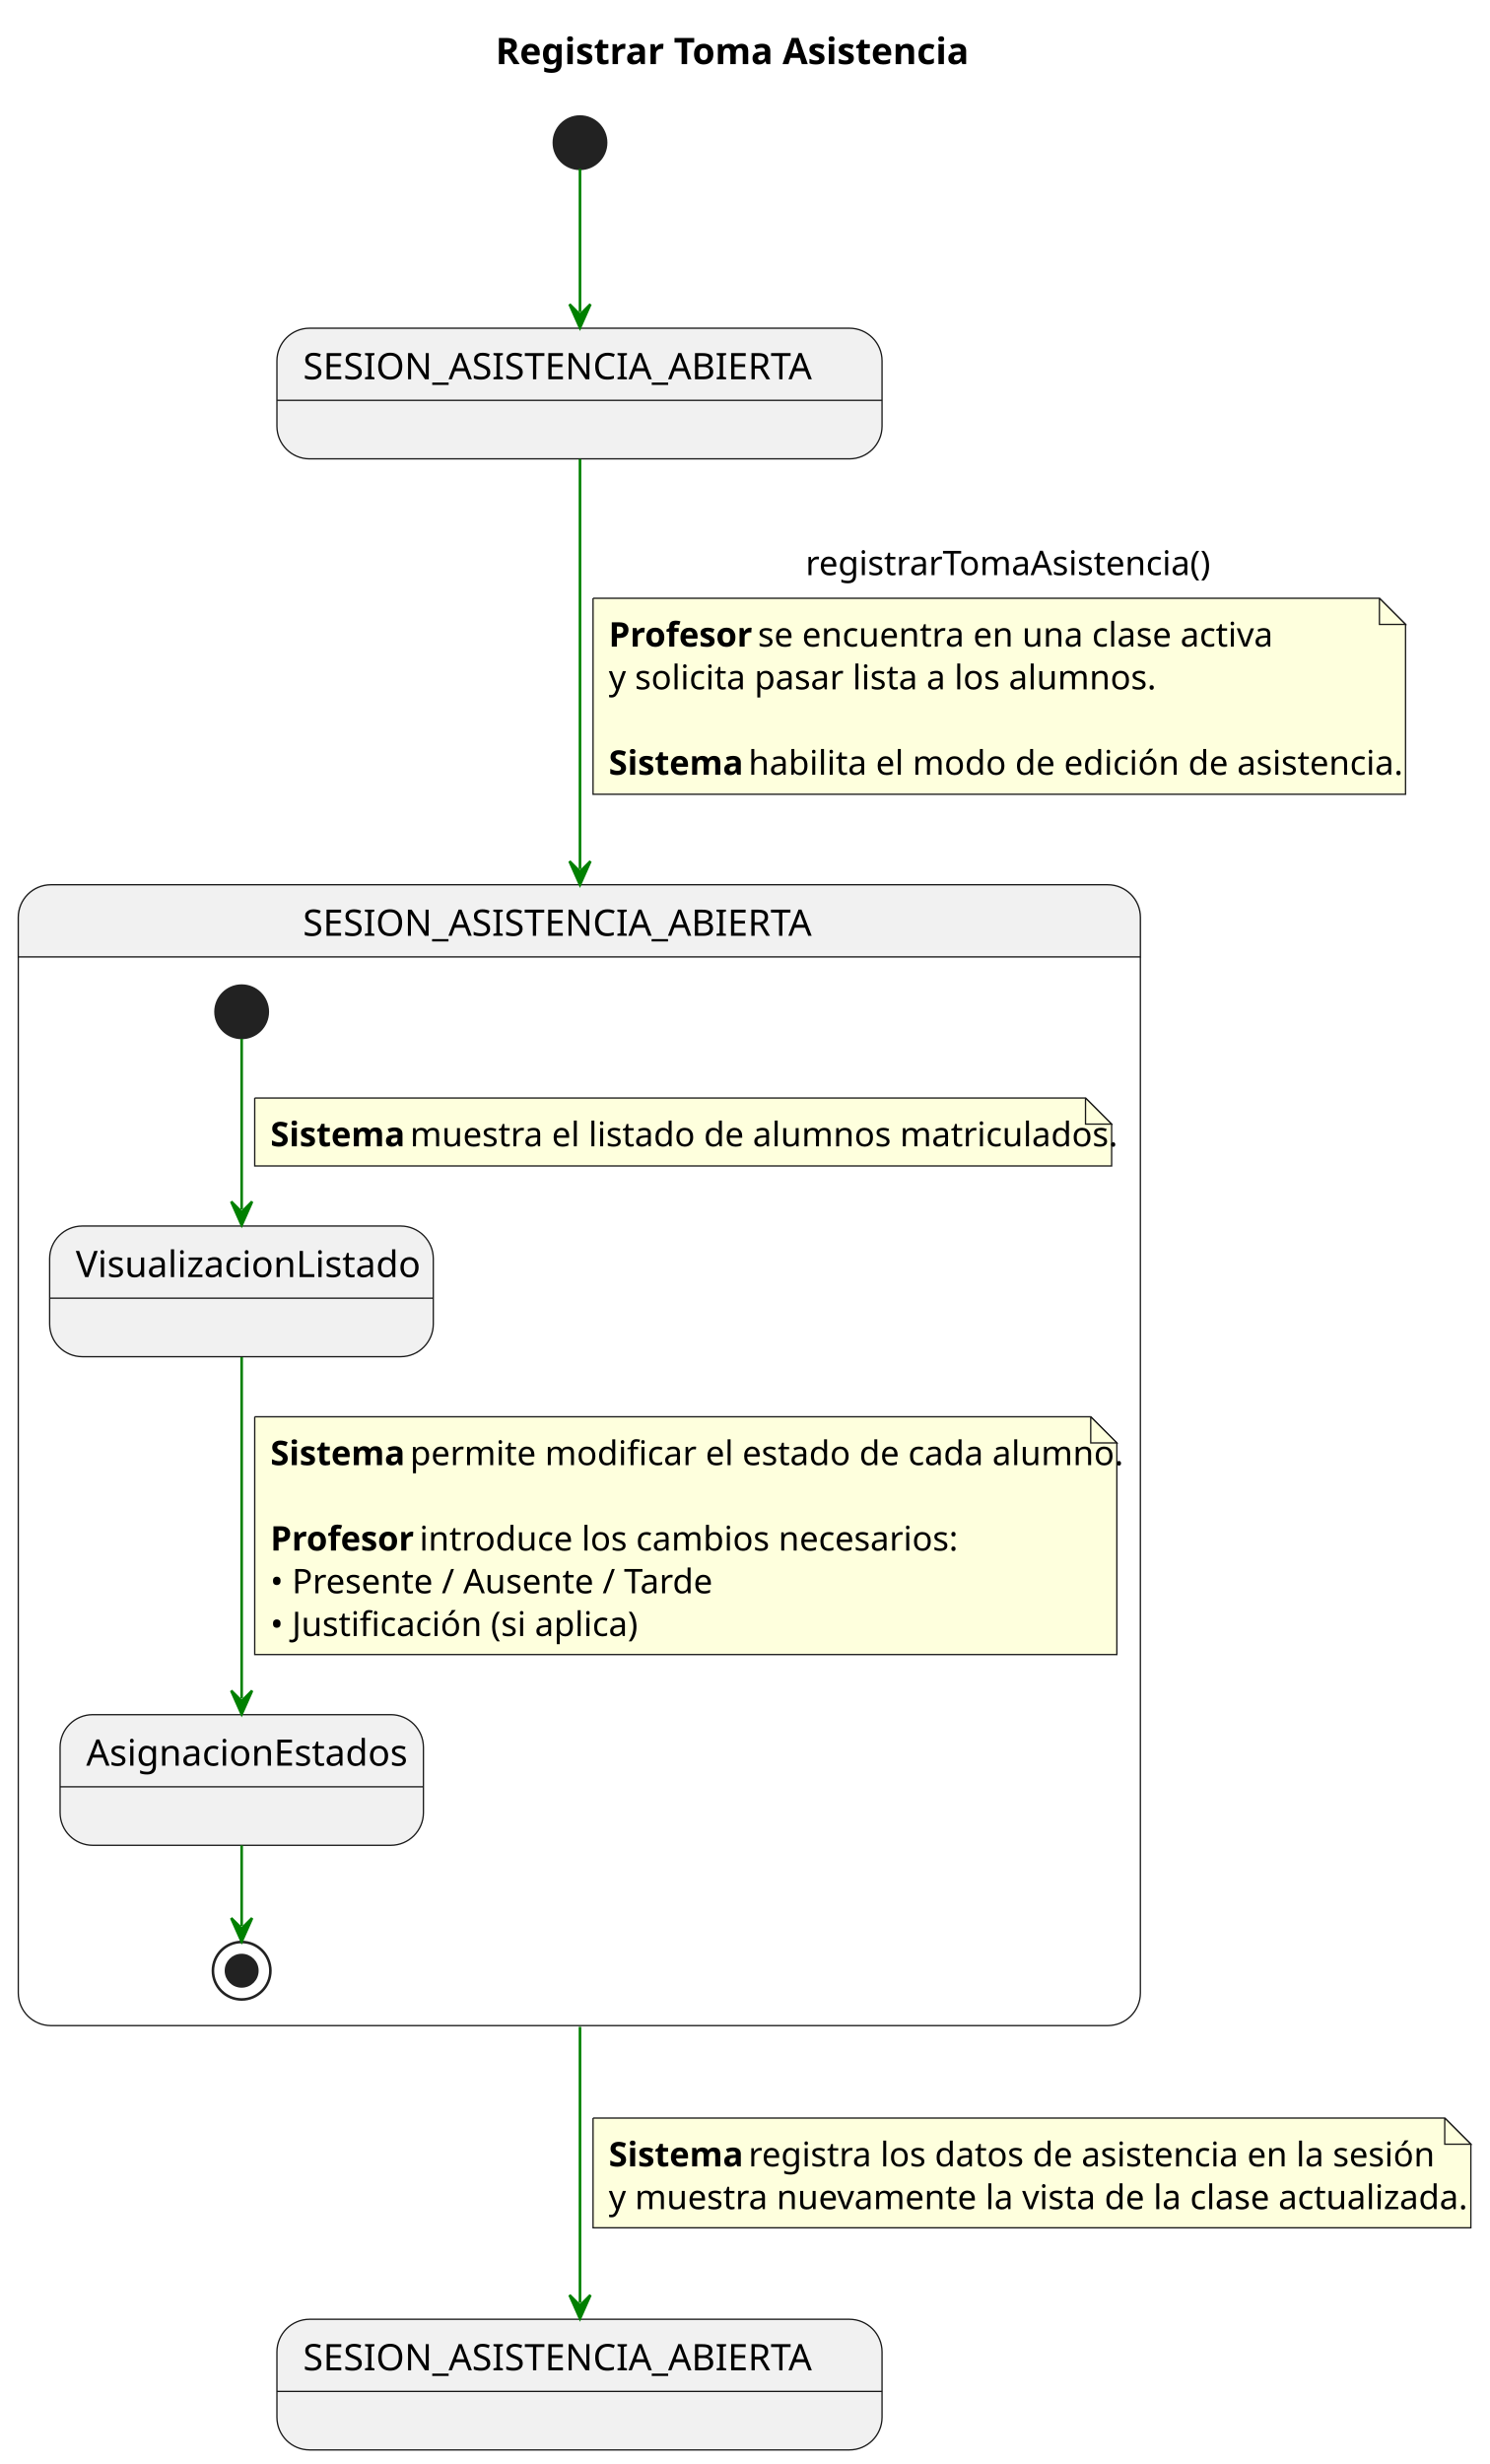
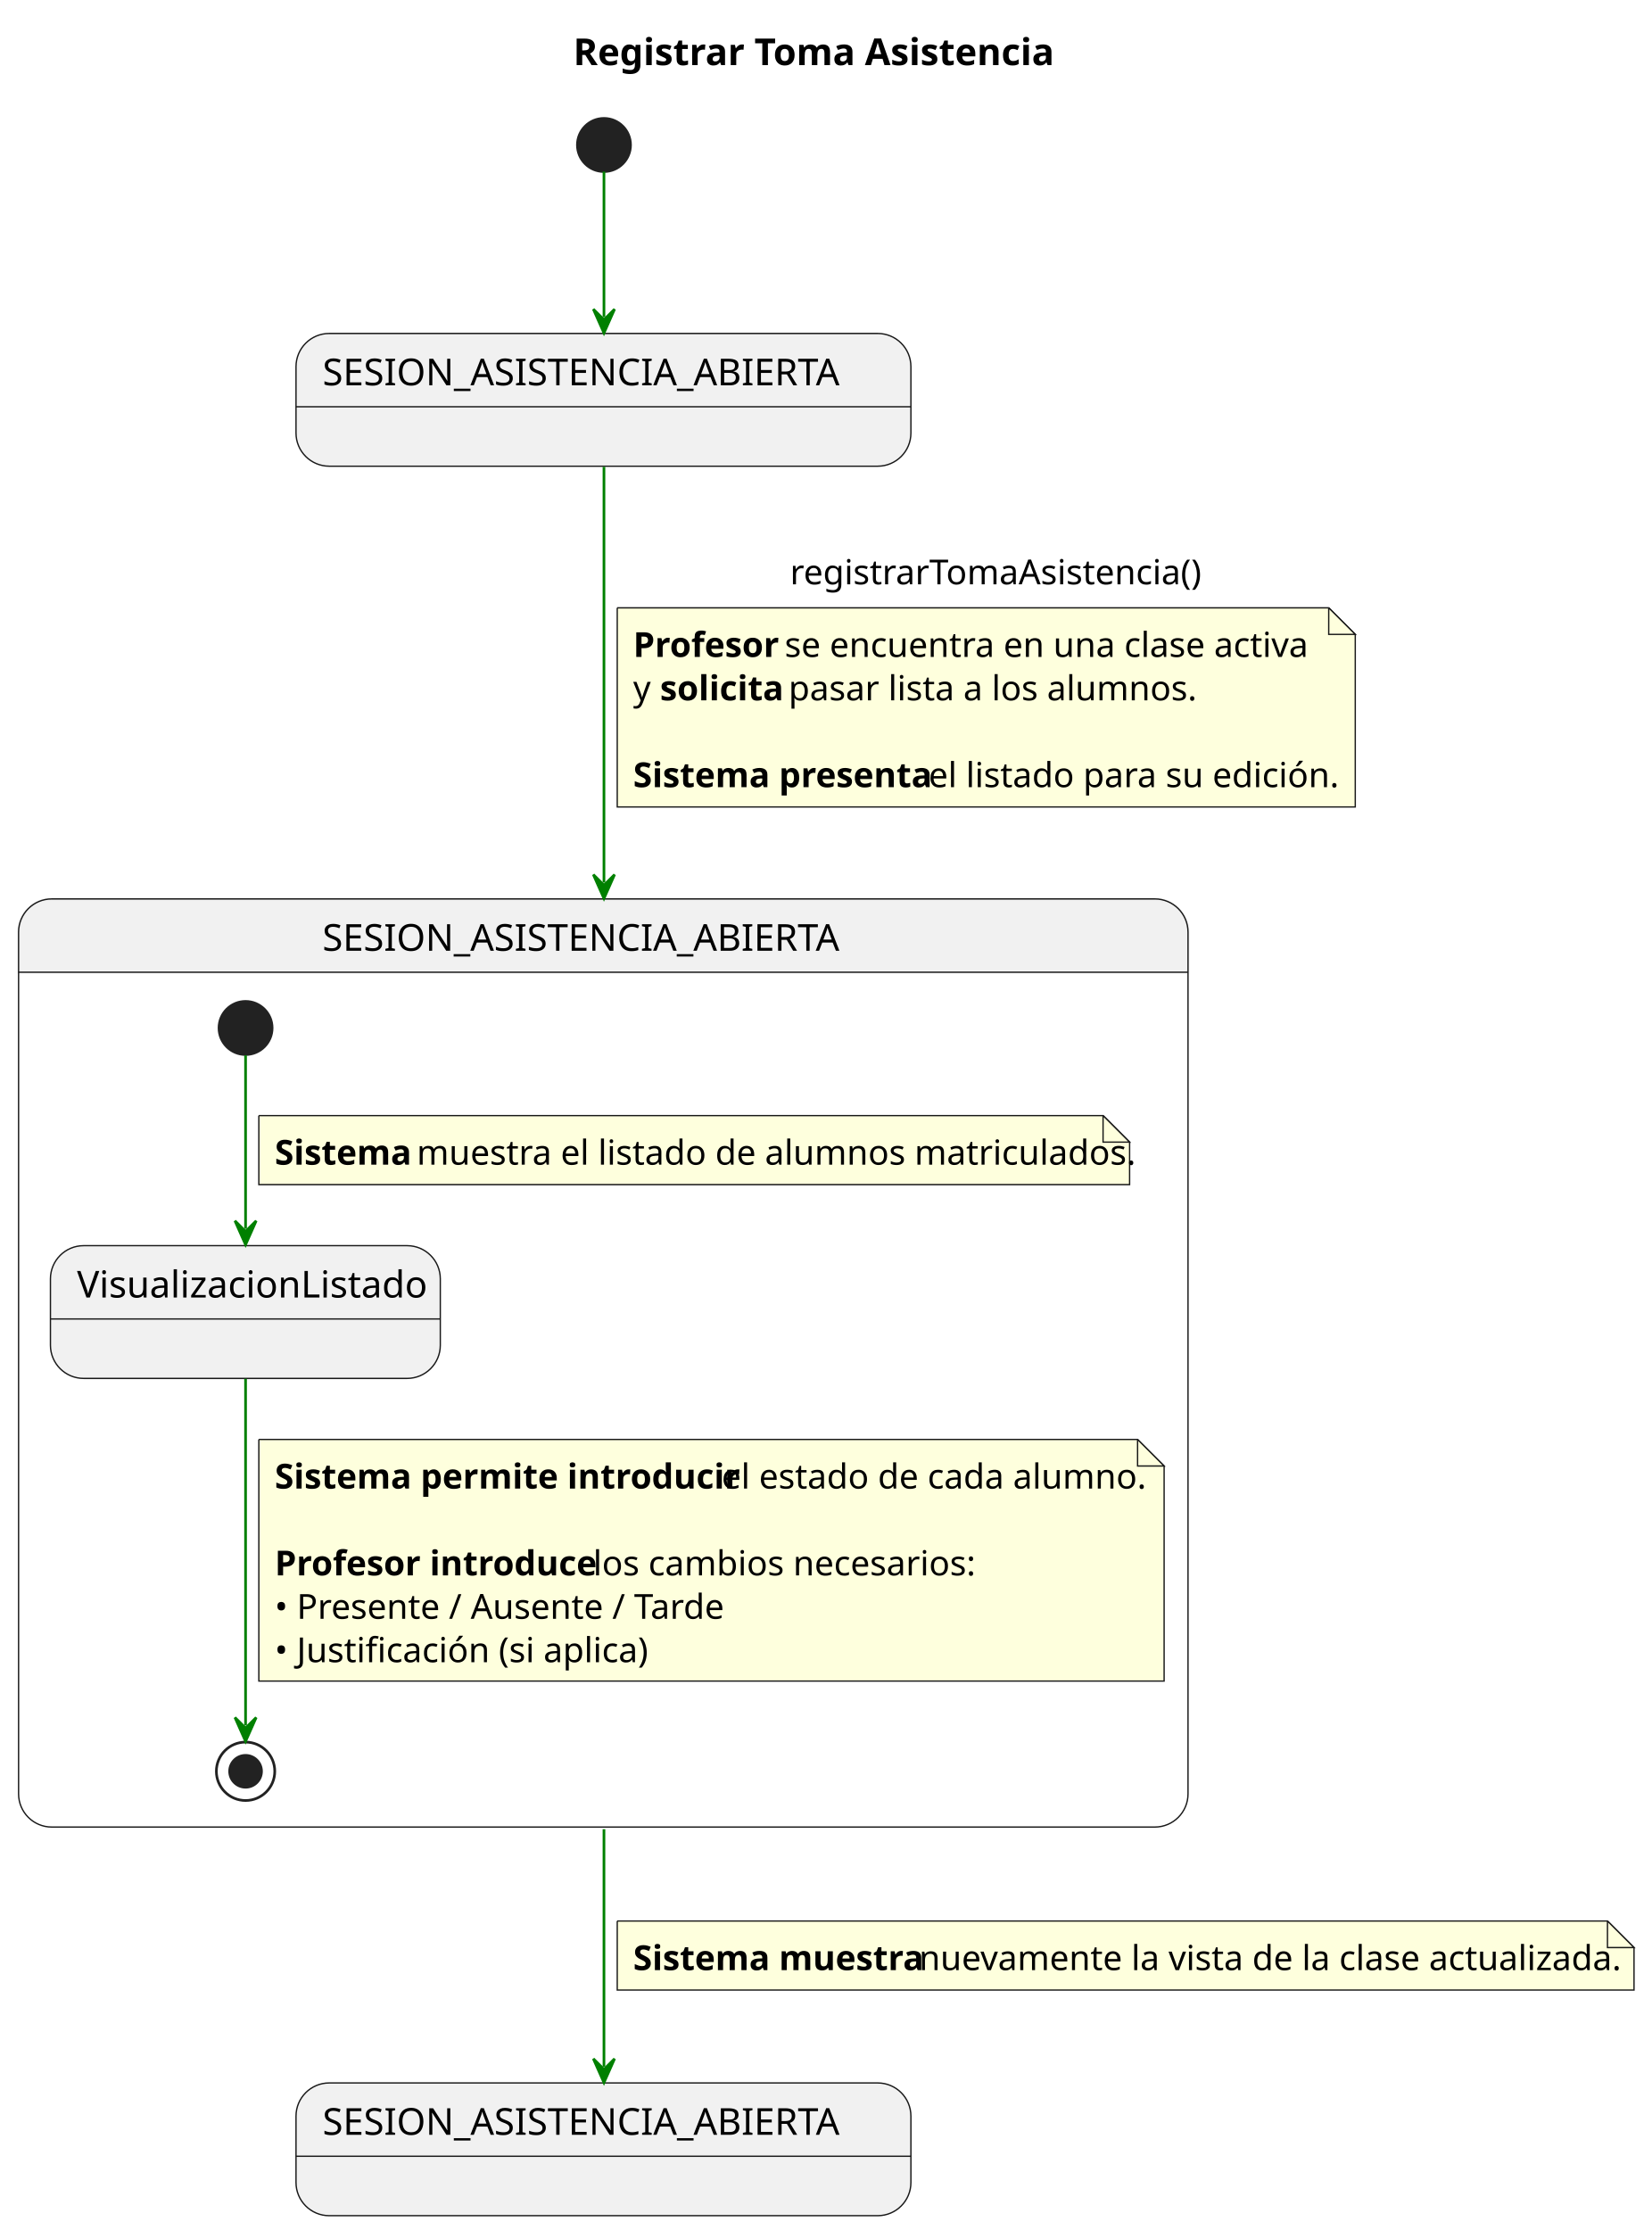
- <svg xmlns="http://www.w3.org/2000/svg" contentStyleType="text/css" data-diagram-type="STATE" height="943px" preserveAspectRatio="none" style="width:570px;height:943px;background:#FFFFFF;" version="1.1" viewBox="0 0 570 943" width="570px" zoomAndPan="magnify">
+ <svg xmlns="http://www.w3.org/2000/svg" contentStyleType="text/css" data-diagram-type="STATE" height="840px" preserveAspectRatio="none" style="width:622px;height:840px;background:#FFFFFF;" version="1.1" viewBox="0 0 622 840" width="622px" zoomAndPan="magnify">
  <defs />
  <g>
-     <text fill="#000000" font-family="sans-serif" font-size="14" font-weight="bold" lengthAdjust="spacing" textLength="176.62" x="189.69" y="24.533">Registrar Toma Asistencia</text>
+     <text fill="#000000" font-family="sans-serif" font-size="14" font-weight="bold" lengthAdjust="spacing" textLength="176.62" x="215.94" y="24.533">Registrar Toma Asistencia</text>
    <g id="SESION_ACTUAL_INICIAL">
-       <rect fill="#F1F1F1" height="50" rx="12.5" ry="12.5" style="stroke:#181818;stroke-width:0.5;" width="231.62" x="106" y="125.609" />
-       <line style="stroke:#181818;stroke-width:0.5;" x1="106" x2="337.62" y1="153.219" y2="153.219" />
-       <text fill="#000000" font-family="sans-serif" font-size="14" lengthAdjust="spacing" textLength="211.62" x="116" y="145.143">SESION_ASISTENCIA_ABIERTA</text>
+       <rect fill="#F1F1F1" height="50" rx="12.5" ry="12.5" style="stroke:#181818;stroke-width:0.5;" width="231.62" x="111.5" y="125.609" />
+       <line style="stroke:#181818;stroke-width:0.5;" x1="111.5" x2="343.12" y1="153.219" y2="153.219" />
+       <text fill="#000000" font-family="sans-serif" font-size="14" lengthAdjust="spacing" textLength="211.62" x="121.5" y="145.143">SESION_ASISTENCIA_ABIERTA</text>
    </g>
-     <path d="M19.5,338.609 L424,338.609 A12.5,12.5 0 0 1 436.5,351.109 L436.5,366.219 L7,366.219 L7,351.109 A12.5,12.5 0 0 1 19.5,338.609" fill="#F1F1F1" style="stroke:#F1F1F1;stroke-width:1;" />
-     <rect fill="none" height="436.609" rx="12.5" ry="12.5" style="stroke:#181818;stroke-width:0.5;" width="429.5" x="7" y="338.609" />
-     <line style="stroke:#181818;stroke-width:0.5;" x1="7" x2="436.5" y1="366.219" y2="366.219" />
-     <text fill="#000000" font-family="sans-serif" font-size="14" lengthAdjust="spacing" textLength="211.62" x="115.94" y="358.143">SESION_ASISTENCIA_ABIERTA</text>
+     <path d="M19.5,338.609 L435,338.609 A12.5,12.5 0 0 1 447.5,351.109 L447.5,366.219 L7,366.219 L7,351.109 A12.5,12.5 0 0 1 19.5,338.609" fill="#F1F1F1" style="stroke:#F1F1F1;stroke-width:1;" />
+     <rect fill="none" height="349.609" rx="12.5" ry="12.5" style="stroke:#181818;stroke-width:0.5;" width="440.5" x="7" y="338.609" />
+     <line style="stroke:#181818;stroke-width:0.5;" x1="7" x2="447.5" y1="366.219" y2="366.219" />
+     <text fill="#000000" font-family="sans-serif" font-size="14" lengthAdjust="spacing" textLength="211.62" x="121.44" y="358.143">SESION_ASISTENCIA_ABIERTA</text>
    <g id="PROCESO_TOMA_COMP.VisualizacionListado">
      <rect fill="#F1F1F1" height="50" rx="12.5" ry="12.5" style="stroke:#181818;stroke-width:0.5;" width="146.855" x="19" y="469.219" />
      <line style="stroke:#181818;stroke-width:0.5;" x1="19" x2="165.855" y1="496.828" y2="496.828" />
      <text fill="#000000" font-family="sans-serif" font-size="14" lengthAdjust="spacing" textLength="126.855" x="29" y="488.752">VisualizacionListado</text>
    </g>
-     <g id="PROCESO_TOMA_COMP.AsignacionEstados">
-       <rect fill="#F1F1F1" height="50" rx="12.5" ry="12.5" style="stroke:#181818;stroke-width:0.5;" width="139.075" x="23" y="656.219" />
-       <line style="stroke:#181818;stroke-width:0.5;" x1="23" x2="162.075" y1="683.828" y2="683.828" />
-       <text fill="#000000" font-family="sans-serif" font-size="14" lengthAdjust="spacing" textLength="119.075" x="33" y="675.752">AsignacionEstados</text>
-     </g>
    <ellipse cx="92.5" cy="387.219" fill="#222222" rx="10" ry="10" style="stroke:#222222;stroke-width:1;" />
-     <ellipse cx="92.5" cy="754.219" fill="none" rx="11" ry="11" style="stroke:#222222;stroke-width:1;" />
-     <ellipse cx="92.5" cy="754.219" fill="#222222" rx="6" ry="6" style="stroke:#222222;stroke-width:1;" />
-     <g class="link" data-entity-1="*start*PROCESO_TOMA_COMP" data-entity-2="VisualizacionListado" data-source-line="23" data-uid="lnk6" id="link_*start*PROCESO_TOMA_COMP_VisualizacionListado">
+     <ellipse cx="92.5" cy="667.219" fill="none" rx="11" ry="11" style="stroke:#222222;stroke-width:1;" />
+     <ellipse cx="92.5" cy="667.219" fill="#222222" rx="6" ry="6" style="stroke:#222222;stroke-width:1;" />
+     <g class="link" data-entity-1="*start*PROCESO_TOMA_COMP" data-entity-2="VisualizacionListado" data-source-line="22" data-uid="lnk6" id="link_*start*PROCESO_TOMA_COMP_VisualizacionListado">
      <path d="M92.5,397.539 C92.5,413.399 92.5,440.129 92.5,462.859" fill="none" id="*start*PROCESO_TOMA_COMP-to-VisualizacionListado" style="stroke:#008000;stroke-width:1;" />
      <polygon fill="#008000" points="92.5,468.859,96.5,459.859,92.5,463.859,88.5,459.859,92.5,468.859" style="stroke:#008000;stroke-width:1;" />
      <path d="M97.5,420.219 L97.5,446.219 L425.5,446.219 L425.5,430.219 L415.5,420.219 L97.5,420.219" fill="#FEFFDD" style="stroke:#181818;stroke-width:0.5;" />
      <path d="M415.5,420.219 L415.5,430.219 L425.5,430.219 L415.5,420.219" fill="#FEFFDD" style="stroke:#181818;stroke-width:0.5;" />
      <text fill="#000000" font-family="sans-serif" font-size="13" font-weight="bold" lengthAdjust="spacing" textLength="49.861" x="103.5" y="438.714">Sistema</text>
      <text fill="#000000" font-family="sans-serif" font-size="13" lengthAdjust="spacing" textLength="253.621" x="156.973" y="438.714">muestra el listado de alumnos matriculados.</text>
    </g>
-     <g class="link" data-entity-1="VisualizacionListado" data-entity-2="AsignacionEstados" data-source-line="28" data-uid="lnk7" id="link_VisualizacionListado_AsignacionEstados">
-       <path d="M92.5,519.409 C92.5,554.859 92.5,614.569 92.5,650.029" fill="none" id="VisualizacionListado-to-AsignacionEstados" style="stroke:#008000;stroke-width:1;" />
-       <polygon fill="#008000" points="92.5,656.029,96.5,647.029,92.5,651.029,88.5,647.029,92.5,656.029" style="stroke:#008000;stroke-width:1;" />
-       <path d="M97.5,542.219 L97.5,633.219 L427.5,633.219 L427.5,552.219 L417.5,542.219 L97.5,542.219" fill="#FEFFDD" style="stroke:#181818;stroke-width:0.5;" />
-       <path d="M417.5,542.219 L417.5,552.219 L427.5,552.219 L417.5,542.219" fill="#FEFFDD" style="stroke:#181818;stroke-width:0.5;" />
-       <text fill="#000000" font-family="sans-serif" font-size="13" font-weight="bold" lengthAdjust="spacing" textLength="49.861" x="103.5" y="560.714">Sistema</text>
-       <text fill="#000000" font-family="sans-serif" font-size="13" lengthAdjust="spacing" textLength="255.804" x="156.973" y="560.714">permite modificar el estado de cada alumno.</text>
+     <g class="link" data-entity-1="VisualizacionListado" data-entity-2="*end*PROCESO_TOMA_COMP" data-source-line="27" data-uid="lnk8" id="link_VisualizacionListado_*end*PROCESO_TOMA_COMP">
+       <path d="M92.5,519.359 C92.5,557.289 92.5,623.269 92.5,649.939" fill="none" id="VisualizacionListado-to-*end*PROCESO_TOMA_COMP" style="stroke:#008000;stroke-width:1;" />
+       <polygon fill="#008000" points="92.5,655.939,96.5,646.939,92.5,650.939,88.5,646.939,92.5,655.939" style="stroke:#008000;stroke-width:1;" />
+       <path d="M97.5,542.219 L97.5,633.219 L438.5,633.219 L438.5,552.219 L428.5,542.219 L97.5,542.219" fill="#FEFFDD" style="stroke:#181818;stroke-width:0.5;" />
+       <path d="M428.5,542.219 L428.5,552.219 L438.5,552.219 L428.5,542.219" fill="#FEFFDD" style="stroke:#181818;stroke-width:0.5;" />
+       <text fill="#000000" font-family="sans-serif" font-size="13" font-weight="bold" lengthAdjust="spacing" textLength="164.709" x="103.5" y="560.714">Sistema permite introducir</text>
+       <text fill="#000000" font-family="sans-serif" font-size="13" lengthAdjust="spacing" textLength="152.496" x="271.821" y="560.714">el estado de cada alumno.</text>
      <text fill="#000000" font-family="sans-serif" font-size="13" lengthAdjust="spacing" textLength="3.612" x="103.5" y="577.065"> </text>
-       <text fill="#000000" font-family="sans-serif" font-size="13" font-weight="bold" lengthAdjust="spacing" textLength="53.46" x="103.5" y="593.417">Profesor</text>
-       <text fill="#000000" font-family="sans-serif" font-size="13" lengthAdjust="spacing" textLength="195.819" x="160.572" y="593.417">introduce los cambios necesarios:</text>
+       <text fill="#000000" font-family="sans-serif" font-size="13" font-weight="bold" lengthAdjust="spacing" textLength="116.295" x="103.5" y="593.417">Profesor introduce</text>
+       <text fill="#000000" font-family="sans-serif" font-size="13" lengthAdjust="spacing" textLength="138.728" x="223.407" y="593.417">los cambios necesarios:</text>
      <text fill="#000000" font-family="sans-serif" font-size="13" lengthAdjust="spacing" textLength="164.258" x="103.5" y="609.769">• Presente / Ausente / Tarde</text>
      <text fill="#000000" font-family="sans-serif" font-size="13" lengthAdjust="spacing" textLength="138.938" x="103.5" y="626.12">• Justificación (si aplica)</text>
    </g>
-     <g class="link" data-entity-1="AsignacionEstados" data-entity-2="*end*PROCESO_TOMA_COMP" data-source-line="37" data-uid="lnk9" id="link_AsignacionEstados_*end*PROCESO_TOMA_COMP">
-       <path d="M92.5,706.259 C92.5,718.809 92.5,727.499 92.5,737.069" fill="none" id="AsignacionEstados-to-*end*PROCESO_TOMA_COMP" style="stroke:#008000;stroke-width:1;" />
-       <polygon fill="#008000" points="92.5,743.069,96.5,734.069,92.5,738.069,88.5,734.069,92.5,743.069" style="stroke:#008000;stroke-width:1;" />
+     <g id="SESION_ACTUAL_FINAL">
+       <rect fill="#F1F1F1" height="50" rx="12.5" ry="12.5" style="stroke:#181818;stroke-width:0.5;" width="231.62" x="111.5" y="784.609" />
+       <line style="stroke:#181818;stroke-width:0.5;" x1="111.5" x2="343.12" y1="812.219" y2="812.219" />
+       <text fill="#000000" font-family="sans-serif" font-size="14" lengthAdjust="spacing" textLength="211.62" x="121.5" y="804.143">SESION_ASISTENCIA_ABIERTA</text>
    </g>
-     <g id="SESION_ACTUAL_FINAL">
-       <rect fill="#F1F1F1" height="50" rx="12.5" ry="12.5" style="stroke:#181818;stroke-width:0.5;" width="231.62" x="106" y="887.609" />
-       <line style="stroke:#181818;stroke-width:0.5;" x1="106" x2="337.62" y1="915.219" y2="915.219" />
-       <text fill="#000000" font-family="sans-serif" font-size="14" lengthAdjust="spacing" textLength="211.62" x="116" y="907.143">SESION_ASISTENCIA_ABIERTA</text>
-     </g>
-     <ellipse cx="222" cy="54.609" fill="#222222" rx="10" ry="10" style="stroke:#222222;stroke-width:1;" />
+     <ellipse cx="227.5" cy="54.609" fill="#222222" rx="10" ry="10" style="stroke:#222222;stroke-width:1;" />
    <g class="link" data-entity-1="*start*" data-entity-2="SESION_ACTUAL_INICIAL" data-source-line="8" data-uid="lnk3" id="link_*start*_SESION_ACTUAL_INICIAL">
-       <path d="M222,64.619 C222,78.499 222,99.579 222,119.449" fill="none" id="*start*-to-SESION_ACTUAL_INICIAL" style="stroke:#008000;stroke-width:1;" />
-       <polygon fill="#008000" points="222,125.449,226,116.449,222,120.449,218,116.449,222,125.449" style="stroke:#008000;stroke-width:1;" />
+       <path d="M227.5,64.619 C227.5,78.499 227.5,99.579 227.5,119.449" fill="none" id="*start*-to-SESION_ACTUAL_INICIAL" style="stroke:#008000;stroke-width:1;" />
+       <polygon fill="#008000" points="227.5,125.449,231.5,116.449,227.5,120.449,223.5,116.449,227.5,125.449" style="stroke:#008000;stroke-width:1;" />
    </g>
    <g class="link" data-entity-1="SESION_ACTUAL_INICIAL" data-entity-2="PROCESO_TOMA_COMP" data-source-line="10" data-uid="lnk4" id="link_SESION_ACTUAL_INICIAL_PROCESO_TOMA_COMP">
-       <path d="M222,175.699 C222,209.079 222,266.759 222,332.609" fill="none" id="SESION_ACTUAL_INICIAL-to-PROCESO_TOMA_COMP" style="stroke:#008000;stroke-width:1;" />
-       <polygon fill="#008000" points="222,338.609,226,329.609,222,333.609,218,329.609,222,338.609" style="stroke:#008000;stroke-width:1;" />
-       <text fill="#000000" font-family="sans-serif" font-size="13" lengthAdjust="spacing" textLength="148.815" x="308.349" y="220.105">registrarTomaAsistencia()</text>
-       <path d="M227,228.961 L227,303.961 L538,303.961 L538,238.961 L528,228.961 L227,228.961" fill="#FEFFDD" style="stroke:#181818;stroke-width:0.5;" />
-       <path d="M528,228.961 L528,238.961 L538,238.961 L528,228.961" fill="#FEFFDD" style="stroke:#181818;stroke-width:0.5;" />
-       <text fill="#000000" font-family="sans-serif" font-size="13" font-weight="bold" lengthAdjust="spacing" textLength="53.46" x="233" y="247.456">Profesor</text>
-       <text fill="#000000" font-family="sans-serif" font-size="13" lengthAdjust="spacing" textLength="190.068" x="290.072" y="247.456">se encuentra en una clase activa</text>
-       <text fill="#000000" font-family="sans-serif" font-size="13" lengthAdjust="spacing" textLength="200.142" x="233" y="263.808">y solicita pasar lista a los alumnos.</text>
-       <text fill="#000000" font-family="sans-serif" font-size="13" lengthAdjust="spacing" textLength="3.612" x="233" y="280.159"> </text>
-       <text fill="#000000" font-family="sans-serif" font-size="13" font-weight="bold" lengthAdjust="spacing" textLength="49.861" x="233" y="296.511">Sistema</text>
-       <text fill="#000000" font-family="sans-serif" font-size="13" lengthAdjust="spacing" textLength="237.041" x="286.473" y="296.511">habilita el modo de edición de asistencia.</text>
+       <path d="M227.5,175.859 C227.5,209.849 227.5,268.669 227.5,332.439" fill="none" id="SESION_ACTUAL_INICIAL-to-PROCESO_TOMA_COMP" style="stroke:#008000;stroke-width:1;" />
+       <polygon fill="#008000" points="227.5,338.439,231.5,329.439,227.5,333.439,223.5,329.439,227.5,338.439" style="stroke:#008000;stroke-width:1;" />
+       <text fill="#000000" font-family="sans-serif" font-size="13" lengthAdjust="spacing" textLength="148.815" x="297.58" y="220.105">registrarTomaAsistencia()</text>
+       <path d="M232.5,228.961 L232.5,303.961 L510.5,303.961 L510.5,238.961 L500.5,228.961 L232.5,228.961" fill="#FEFFDD" style="stroke:#181818;stroke-width:0.5;" />
+       <path d="M500.5,228.961 L500.5,238.961 L510.5,238.961 L500.5,228.961" fill="#FEFFDD" style="stroke:#181818;stroke-width:0.5;" />
+       <text fill="#000000" font-family="sans-serif" font-size="13" font-weight="bold" lengthAdjust="spacing" textLength="53.46" x="238.5" y="247.456">Profesor</text>
+       <text fill="#000000" font-family="sans-serif" font-size="13" lengthAdjust="spacing" textLength="190.068" x="295.572" y="247.456">se encuentra en una clase activa</text>
+       <text fill="#000000" font-family="sans-serif" font-size="13" lengthAdjust="spacing" textLength="6.5" x="238.5" y="263.808">y</text>
+       <text fill="#000000" font-family="sans-serif" font-size="13" font-weight="bold" lengthAdjust="spacing" textLength="44.795" x="248.612" y="263.808">solicita</text>
+       <text fill="#000000" font-family="sans-serif" font-size="13" lengthAdjust="spacing" textLength="146.682" x="297.019" y="263.808">pasar lista a los alumnos.</text>
+       <text fill="#000000" font-family="sans-serif" font-size="13" lengthAdjust="spacing" textLength="3.612" x="238.5" y="280.159"> </text>
+       <text fill="#000000" font-family="sans-serif" font-size="13" font-weight="bold" lengthAdjust="spacing" textLength="107.663" x="238.5" y="296.511">Sistema presenta</text>
+       <text fill="#000000" font-family="sans-serif" font-size="13" lengthAdjust="spacing" textLength="146.701" x="349.774" y="296.511">el listado para su edición.</text>
    </g>
-     <g class="link" data-entity-1="PROCESO_TOMA_COMP" data-entity-2="SESION_ACTUAL_FINAL" data-source-line="40" data-uid="lnk10" id="link_PROCESO_TOMA_COMP_SESION_ACTUAL_FINAL">
-       <path d="M222,775.699 C222,820.939 222,856.419 222,881.349" fill="none" id="PROCESO_TOMA_COMP-to-SESION_ACTUAL_FINAL" style="stroke:#008000;stroke-width:1;" />
-       <polygon fill="#008000" points="222,887.349,226,878.349,222,882.349,218,878.349,222,887.349" style="stroke:#008000;stroke-width:1;" />
-       <path d="M227,810.609 L227,852.609 L563,852.609 L563,820.609 L553,810.609 L227,810.609" fill="#FEFFDD" style="stroke:#181818;stroke-width:0.5;" />
-       <path d="M553,810.609 L553,820.609 L563,820.609 L553,810.609" fill="#FEFFDD" style="stroke:#181818;stroke-width:0.5;" />
-       <text fill="#000000" font-family="sans-serif" font-size="13" font-weight="bold" lengthAdjust="spacing" textLength="49.861" x="233" y="829.105">Sistema</text>
-       <text fill="#000000" font-family="sans-serif" font-size="13" lengthAdjust="spacing" textLength="251.475" x="286.473" y="829.105">registra los datos de asistencia en la sesión</text>
-       <text fill="#000000" font-family="sans-serif" font-size="13" lengthAdjust="spacing" textLength="315.06" x="233" y="845.456">y muestra nuevamente la vista de la clase actualizada.</text>
+     <g class="link" data-entity-1="PROCESO_TOMA_COMP" data-entity-2="SESION_ACTUAL_FINAL" data-source-line="37" data-uid="lnk9" id="link_PROCESO_TOMA_COMP_SESION_ACTUAL_FINAL">
+       <path d="M227.5,689.029 C227.5,726.869 227.5,756.189 227.5,778.489" fill="none" id="PROCESO_TOMA_COMP-to-SESION_ACTUAL_FINAL" style="stroke:#008000;stroke-width:1;" />
+       <polygon fill="#008000" points="227.5,784.489,231.5,775.489,227.5,779.489,223.5,775.489,227.5,784.489" style="stroke:#008000;stroke-width:1;" />
+       <path d="M232.5,723.609 L232.5,749.609 L615.5,749.609 L615.5,733.609 L605.5,723.609 L232.5,723.609" fill="#FEFFDD" style="stroke:#181818;stroke-width:0.5;" />
+       <path d="M605.5,723.609 L605.5,733.609 L615.5,733.609 L605.5,723.609" fill="#FEFFDD" style="stroke:#181818;stroke-width:0.5;" />
+       <text fill="#000000" font-family="sans-serif" font-size="13" font-weight="bold" lengthAdjust="spacing" textLength="104.051" x="238.5" y="742.105">Sistema muestra</text>
+       <text fill="#000000" font-family="sans-serif" font-size="13" lengthAdjust="spacing" textLength="254.376" x="346.163" y="742.105">nuevamente la vista de la clase actualizada.</text>
    </g>
  </g>
</svg>
